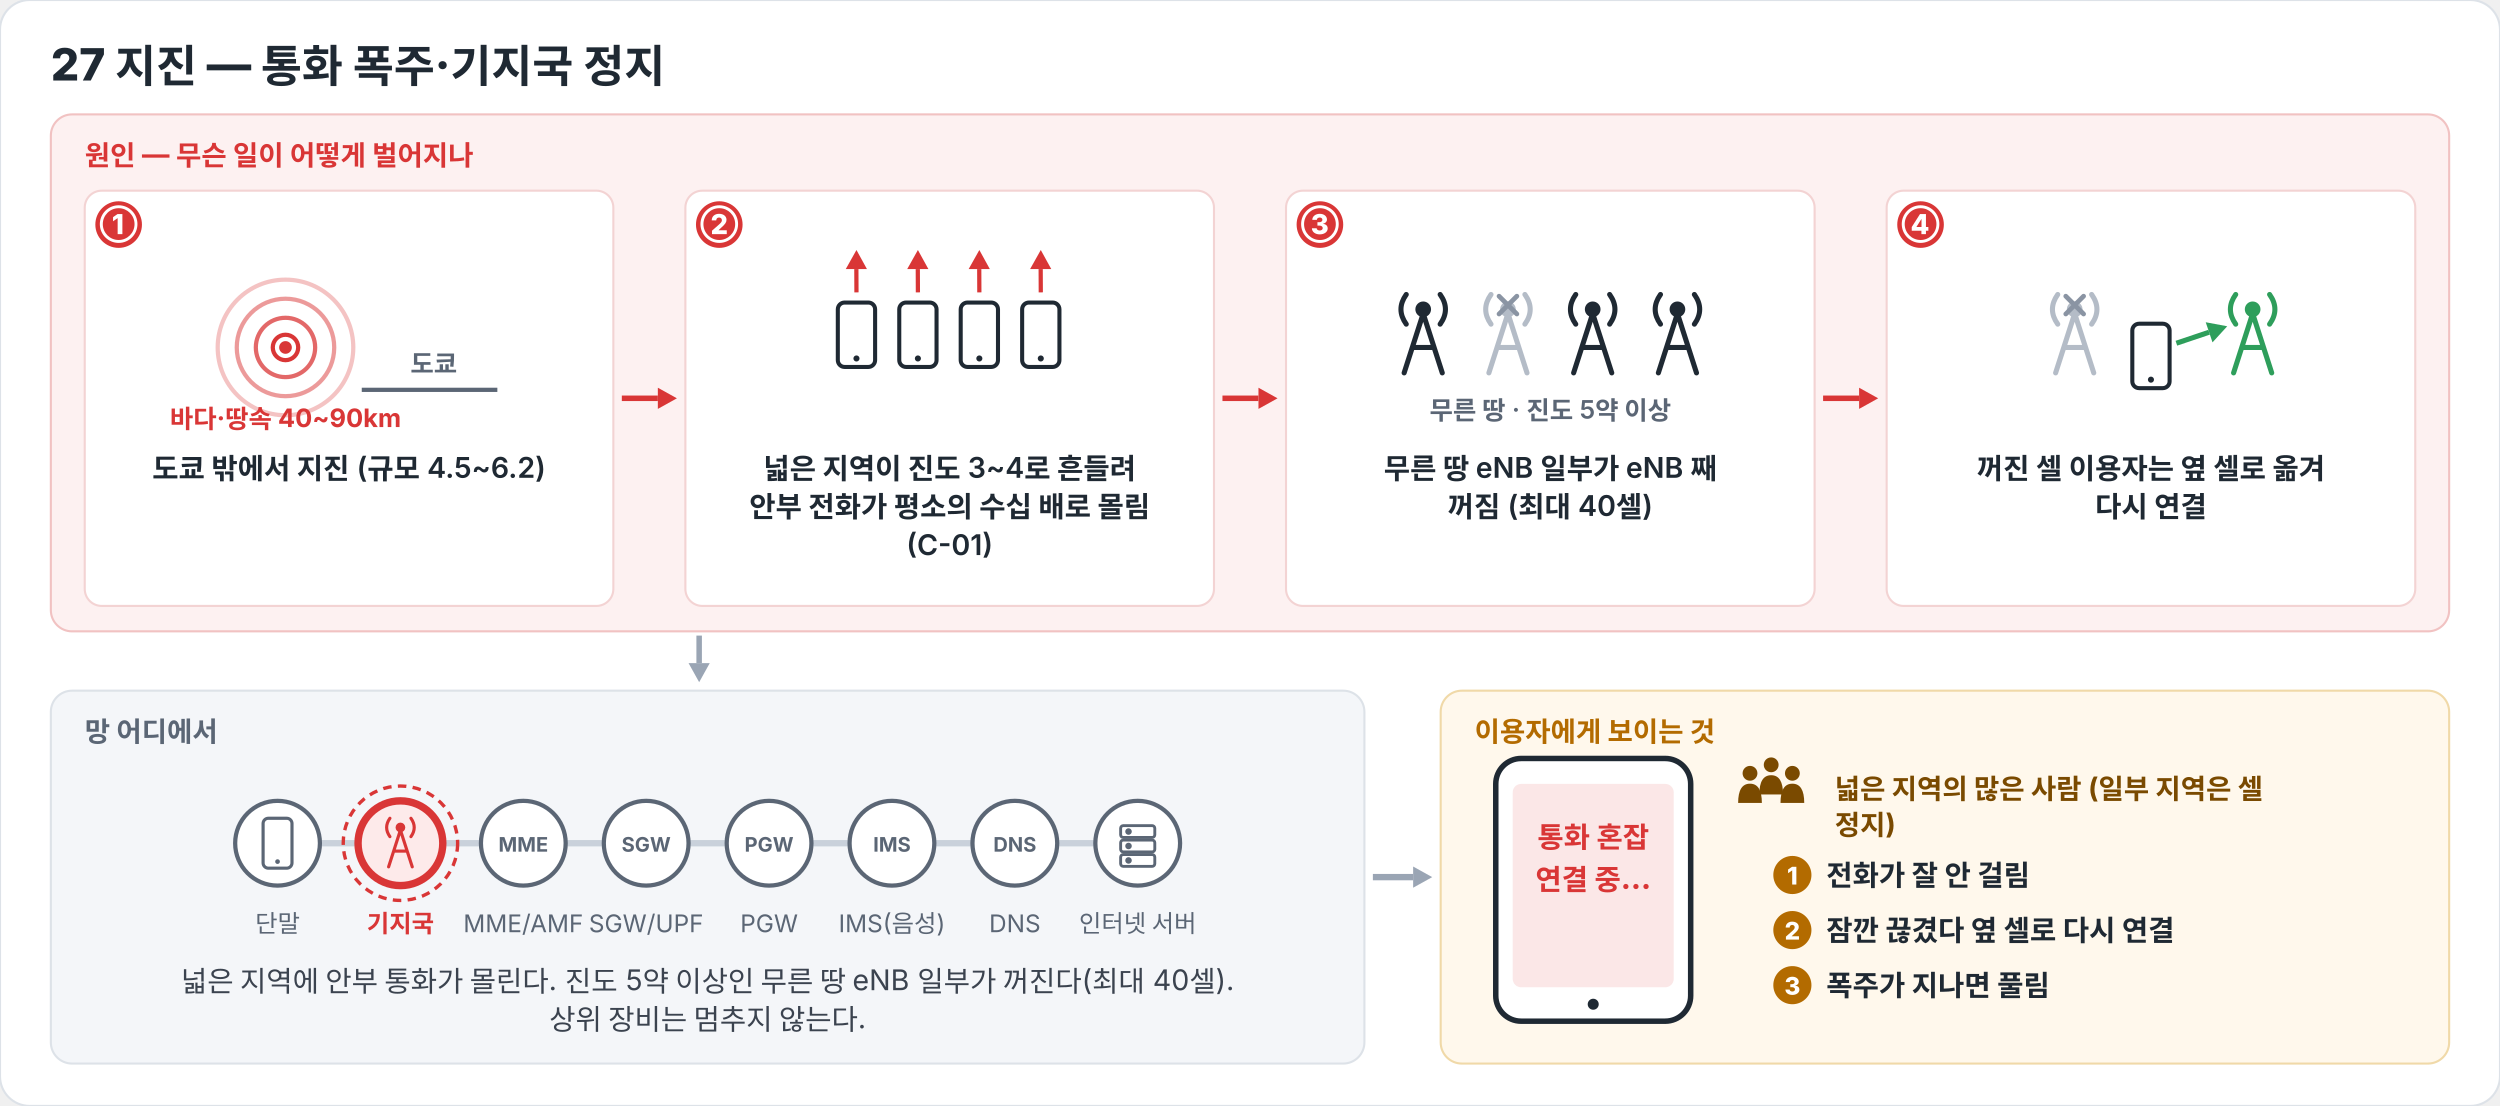
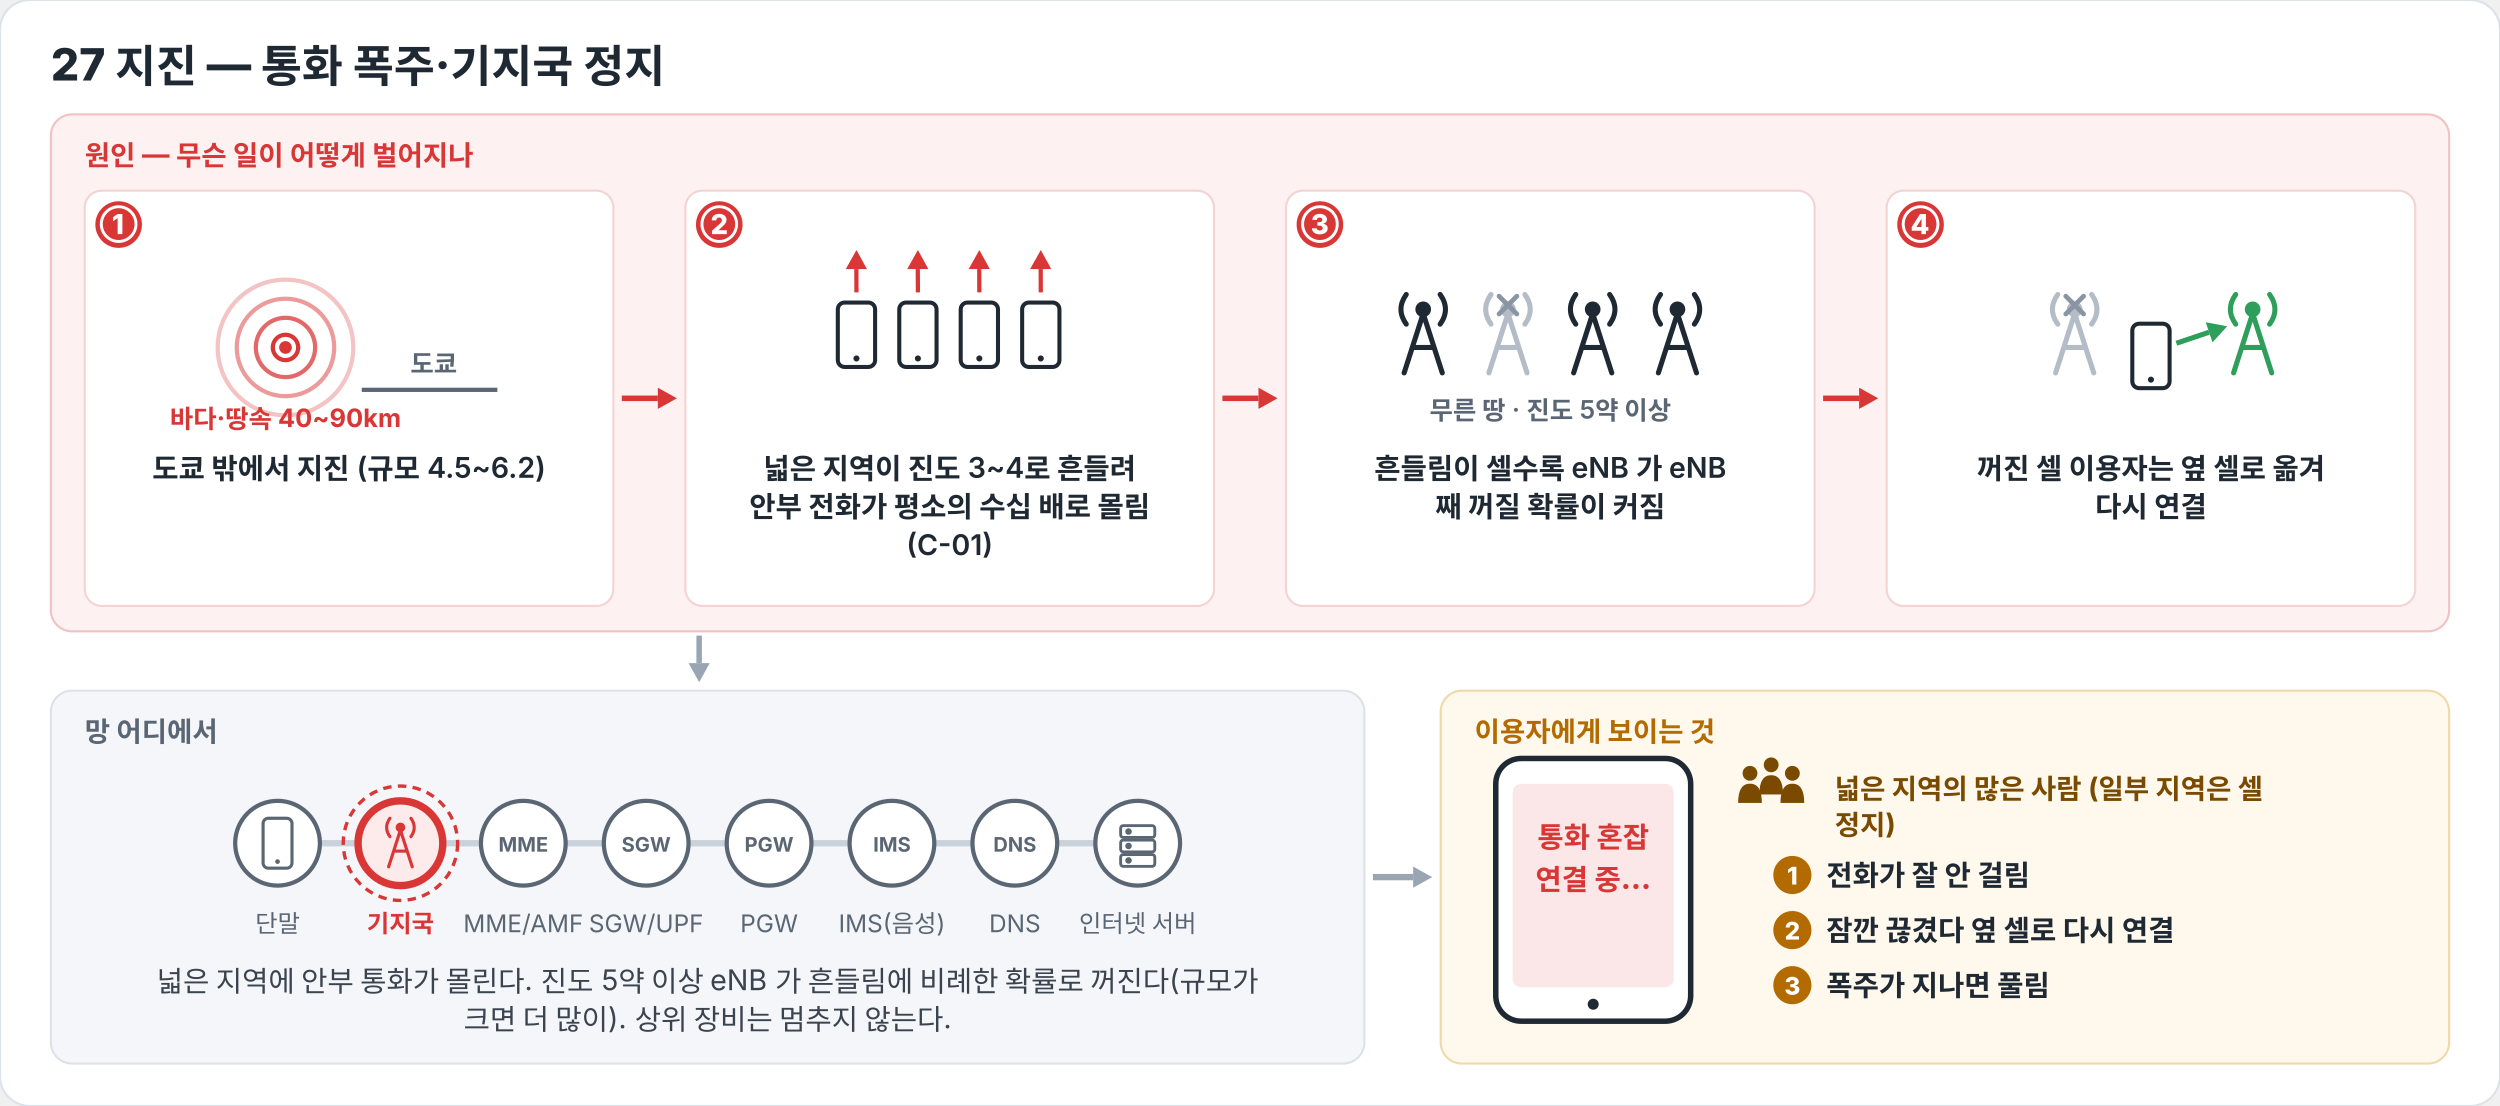
<svg xmlns="http://www.w3.org/2000/svg" viewBox="0 0 1180 522" width="1180" height="522" font-family="-apple-system,'Apple SD Gothic Neo','Hiragino Sans',sans-serif">
  <rect width="1180" height="522" rx="14" fill="#fff" stroke="#dde2e8" />
  <text x="24" y="38" font-size="21" font-weight="800" fill="#1f2933">27  지진 — 통화 폭주·기지국 정지</text>
  <rect x="24" y="54" width="1132" height="244" rx="10" fill="#fdf1f1" stroke="#f1c2c2" />
  <text x="40" y="78" font-size="13" font-weight="700" fill="#d93636">원인 — 무슨 일이 어떻게 벌어지나</text>
  <rect x="40.0" y="90" width="249.5" height="196" rx="8" fill="#fff" stroke="#f3d3d3" />
  <circle cx="56.0" cy="106" r="11" fill="#d93636" />
  <text x="56.0" y="110.5" font-size="13" fill="#fff" font-weight="800" text-anchor="middle">①</text>
  <circle cx="134.75" cy="164" r="6" fill="none" stroke="#d93636" stroke-width="2" opacity="1" />
  <circle cx="134.75" cy="164" r="14" fill="none" stroke="#d93636" stroke-width="2" opacity="0.75" />
  <circle cx="134.75" cy="164" r="23" fill="none" stroke="#d93636" stroke-width="2" opacity="0.5" />
  <circle cx="134.75" cy="164" r="32" fill="none" stroke="#d93636" stroke-width="2" opacity="0.3" />
  <circle cx="134.75" cy="164" r="3" fill="#d93636" />
  <path d="M170.75,184 L234.75,184" stroke="#5b6675" stroke-width="2" />
  <text x="204.75" y="176" font-size="12" fill="#5b6675" font-weight="700" text-anchor="middle">도쿄</text>
  <text x="134.75" y="202" font-size="12" fill="#d93636" font-weight="700" text-anchor="middle">바다·땅속 40~90km</text>
  <text x="164.75" y="226" font-size="13.5" fill="#1f2933" font-weight="600" text-anchor="middle">도쿄 밖에서 지진 (규모 4.5~6.2)</text>
  <line x1="293.5" y1="188" x2="310.5" y2="188.0" stroke="#d93636" stroke-width="2.6" />
  <polygon points="319.5,188 310.5,183.0 310.5,193.0" fill="#d93636" />
  <rect x="323.5" y="90" width="249.5" height="196" rx="8" fill="#fff" stroke="#f3d3d3" />
  <circle cx="339.5" cy="106" r="11" fill="#d93636" />
  <text x="339.5" y="110.5" font-size="13" fill="#fff" font-weight="800" text-anchor="middle">②</text>
  <g transform="translate(404.25,158) scale(0.8)">
    <rect x="-11" y="-19" width="22" height="38" rx="4" fill="none" stroke="#1f2933" stroke-width="2.4" />
    <circle cx="0" cy="14" r="1.8" fill="#1f2933" />
  </g>
  <g transform="translate(433.25,158) scale(0.8)">
    <rect x="-11" y="-19" width="22" height="38" rx="4" fill="none" stroke="#1f2933" stroke-width="2.4" />
    <circle cx="0" cy="14" r="1.8" fill="#1f2933" />
  </g>
  <g transform="translate(462.25,158) scale(0.8)">
    <rect x="-11" y="-19" width="22" height="38" rx="4" fill="none" stroke="#1f2933" stroke-width="2.4" />
    <circle cx="0" cy="14" r="1.8" fill="#1f2933" />
  </g>
  <g transform="translate(491.25,158) scale(0.8)">
    <rect x="-11" y="-19" width="22" height="38" rx="4" fill="none" stroke="#1f2933" stroke-width="2.4" />
    <circle cx="0" cy="14" r="1.8" fill="#1f2933" />
  </g>
  <line x1="404.25" y1="138" x2="404.2" y2="127.0" stroke="#d93636" stroke-width="2" />
  <polygon points="404.25,118 399.2,127.0 409.2,127.0" fill="#d93636" />
  <line x1="433.25" y1="138" x2="433.2" y2="127.0" stroke="#d93636" stroke-width="2" />
  <polygon points="433.25,118 428.2,127.0 438.2,127.0" fill="#d93636" />
  <line x1="462.25" y1="138" x2="462.2" y2="127.0" stroke="#d93636" stroke-width="2" />
  <polygon points="462.25,118 457.2,127.0 467.2,127.0" fill="#d93636" />
  <line x1="491.25" y1="138" x2="491.2" y2="127.0" stroke="#d93636" stroke-width="2" />
  <polygon points="491.25,118 486.2,127.0 496.2,127.0" fill="#d93636" />
  <text x="448.25" y="226" font-size="13.5" fill="#1f2933" font-weight="600" text-anchor="middle">넓은 지역이 진도 3~4로 흔들려</text>
  <text x="448.25" y="244" font-size="13.5" fill="#1f2933" font-weight="600" text-anchor="middle">안부 전화가 평소의 수십 배로 몰림</text>
  <text x="448.25" y="262" font-size="13.5" fill="#1f2933" font-weight="600" text-anchor="middle">(C-01)</text>
  <line x1="577.0" y1="188" x2="594.0" y2="188.0" stroke="#d93636" stroke-width="2.6" />
  <polygon points="603.0,188 594.0,183.0 594.0,193.0" fill="#d93636" />
  <rect x="607.0" y="90" width="249.5" height="196" rx="8" fill="#fff" stroke="#f3d3d3" />
  <circle cx="623.0" cy="106" r="11" fill="#d93636" />
  <text x="623.0" y="110.5" font-size="13" fill="#fff" font-weight="800" text-anchor="middle">③</text>
  <g transform="translate(671.75,158) scale(1)" stroke="#1f2933" stroke-width="2.4" fill="none" stroke-linecap="round">
    <path d="M-9,18 L0,-10 L9,18 M-5,6 L5,6" />
    <circle cx="0" cy="-12" r="2.5" fill="#1f2933" />
    <path d="M-8,-19 Q-13,-12 -8,-5 M8,-19 Q13,-12 8,-5" />
  </g>
  <g transform="translate(711.75,158) scale(1)" stroke="#b4bcc7" stroke-width="2.4" fill="none" stroke-linecap="round">
    <path d="M-9,18 L0,-10 L9,18 M-5,6 L5,6" />
    <circle cx="0" cy="-12" r="2.5" fill="#b4bcc7" />
    <path d="M-8,-19 Q-13,-12 -8,-5 M8,-19 Q13,-12 8,-5" />
  </g>
  <g transform="translate(711.75,144) scale(0.7)" stroke="#8a94a3" stroke-width="3.2" stroke-linecap="round">
    <path d="M-6,-6 L6,6 M6,-6 L-6,6" />
  </g>
  <g transform="translate(751.75,158) scale(1)" stroke="#1f2933" stroke-width="2.4" fill="none" stroke-linecap="round">
    <path d="M-9,18 L0,-10 L9,18 M-5,6 L5,6" />
    <circle cx="0" cy="-12" r="2.5" fill="#1f2933" />
    <path d="M-8,-19 Q-13,-12 -8,-5 M8,-19 Q13,-12 8,-5" />
  </g>
  <g transform="translate(791.75,158) scale(1)" stroke="#1f2933" stroke-width="2.4" fill="none" stroke-linecap="round">
    <path d="M-9,18 L0,-10 L9,18 M-5,6 L5,6" />
    <circle cx="0" cy="-12" r="2.5" fill="#1f2933" />
    <path d="M-8,-19 Q-13,-12 -8,-5 M8,-19 Q13,-12 8,-5" />
  </g>
  <text x="731.75" y="198" font-size="12" fill="#5b6675" font-weight="600" text-anchor="middle">무른 땅 · 진도 5약 이상</text>
-   <text x="731.75" y="226" font-size="13.5" fill="#1f2933" font-weight="600" text-anchor="middle">무른 땅 eNB 일부가 eNB 째</text>
-   <text x="731.75" y="244" font-size="13.5" fill="#1f2933" font-weight="600" text-anchor="middle">꺼짐 (최대 40셀)</text>
+   <text x="731.75" y="226" font-size="13.5" fill="#1f2933" font-weight="600" text-anchor="middle">흔들림이 셀수록 eNB 가 eNB</text>
+   <text x="731.75" y="244" font-size="13.5" fill="#1f2933" font-weight="600" text-anchor="middle">째 꺼질 확률이 커짐</text>
  <line x1="860.5" y1="188" x2="877.5" y2="188.0" stroke="#d93636" stroke-width="2.6" />
  <polygon points="886.5,188 877.5,183.0 877.5,193.0" fill="#d93636" />
  <rect x="890.5" y="90" width="249.5" height="196" rx="8" fill="#fff" stroke="#f3d3d3" />
  <circle cx="906.5" cy="106" r="11" fill="#d93636" />
  <text x="906.5" y="110.5" font-size="13" fill="#fff" font-weight="800" text-anchor="middle">④</text>
  <g transform="translate(979.25,158) scale(1)" stroke="#b4bcc7" stroke-width="2.4" fill="none" stroke-linecap="round">
    <path d="M-9,18 L0,-10 L9,18 M-5,6 L5,6" />
    <circle cx="0" cy="-12" r="2.5" fill="#b4bcc7" />
    <path d="M-8,-19 Q-13,-12 -8,-5 M8,-19 Q13,-12 8,-5" />
  </g>
  <g transform="translate(979.25,144) scale(0.7)" stroke="#8a94a3" stroke-width="3.2" stroke-linecap="round">
    <path d="M-6,-6 L6,6 M6,-6 L-6,6" />
  </g>
  <g transform="translate(1015.25,168) scale(0.8)">
    <rect x="-11" y="-19" width="22" height="38" rx="4" fill="none" stroke="#1f2933" stroke-width="2.4" />
    <circle cx="0" cy="14" r="1.8" fill="#1f2933" />
  </g>
  <line x1="1027.25" y1="162" x2="1042.7" y2="156.8" stroke="#2e9e5b" stroke-width="2.4" />
  <polygon points="1051.25,154 1041.1,152.1 1044.3,161.6" fill="#2e9e5b" />
  <g transform="translate(1063.25,158) scale(1)" stroke="#2e9e5b" stroke-width="2.4" fill="none" stroke-linecap="round">
    <path d="M-9,18 L0,-10 L9,18 M-5,6 L5,6" />
    <circle cx="0" cy="-12" r="2.5" fill="#2e9e5b" />
    <path d="M-8,-19 Q-13,-12 -8,-5 M8,-19 Q13,-12 8,-5" />
  </g>
  <text x="1015.25" y="226" font-size="13.5" fill="#1f2933" font-weight="600" text-anchor="middle">꺼진 셀 이용자는 옆 셀로 옮겨</text>
  <text x="1015.25" y="244" font-size="13.5" fill="#1f2933" font-weight="600" text-anchor="middle">다시 연결</text>
  <line x1="330" y1="300" x2="330.0" y2="313.0" stroke="#9aa5b4" stroke-width="2.6" />
  <polygon points="330,322 335.0,313.0 325.0,313.0" fill="#9aa5b4" />
  <rect x="24" y="326" width="620" height="176" rx="10" fill="#f4f6f9" stroke="#dde2e8" />
  <text x="40" y="350" font-size="13" font-weight="700" fill="#5b6675">망 어디에서</text>
  <line x1="131" y1="398" x2="537" y2="398" stroke="#c9d1db" stroke-width="3" />
  <circle cx="131" cy="398" r="20" fill="#fff" stroke="#5b6675" stroke-width="2" />
  <g transform="translate(131,398) scale(0.62)">
    <rect x="-11" y="-19" width="22" height="38" rx="4" fill="none" stroke="#5b6675" stroke-width="2.4" />
    <circle cx="0" cy="14" r="1.8" fill="#5b6675" />
  </g>
  <text x="131" y="440" text-anchor="middle" font-size="11.5" fill="#5b6675" font-weight="400">단말</text>
  <circle cx="189" cy="398" r="20" fill="#fdeaea" stroke="#d93636" stroke-width="3.5" />
  <g transform="translate(189,398) scale(0.62)" stroke="#d93636" stroke-width="2.4" fill="none" stroke-linecap="round">
    <path d="M-9,18 L0,-10 L9,18 M-5,6 L5,6" />
    <circle cx="0" cy="-12" r="2.5" fill="#d93636" />
    <path d="M-8,-19 Q-13,-12 -8,-5 M8,-19 Q13,-12 8,-5" />
  </g>
  <text x="189" y="440" text-anchor="middle" font-size="11.5" fill="#d93636" font-weight="700">기지국</text>
  <circle cx="189" cy="398" r="27" fill="none" stroke="#d93636" stroke-width="1.6" stroke-dasharray="4 3" />
  <circle cx="247" cy="398" r="20" fill="#fff" stroke="#5b6675" stroke-width="2" />
  <text x="247" y="402" text-anchor="middle" font-size="9.5" font-weight="700" fill="#5b6675">MME</text>
  <text x="247" y="440" text-anchor="middle" font-size="11.5" fill="#5b6675" font-weight="400">MME/AMF</text>
  <circle cx="305" cy="398" r="20" fill="#fff" stroke="#5b6675" stroke-width="2" />
  <text x="305" y="402" text-anchor="middle" font-size="9.5" font-weight="700" fill="#5b6675">SGW</text>
  <text x="305" y="440" text-anchor="middle" font-size="11.5" fill="#5b6675" font-weight="400">SGW/UPF</text>
  <circle cx="363" cy="398" r="20" fill="#fff" stroke="#5b6675" stroke-width="2" />
  <text x="363" y="402" text-anchor="middle" font-size="9.5" font-weight="700" fill="#5b6675">PGW</text>
  <text x="363" y="440" text-anchor="middle" font-size="11.5" fill="#5b6675" font-weight="400">PGW</text>
  <circle cx="421" cy="398" r="20" fill="#fff" stroke="#5b6675" stroke-width="2" />
  <text x="421" y="402" text-anchor="middle" font-size="9.5" font-weight="700" fill="#5b6675">IMS</text>
  <text x="421" y="440" text-anchor="middle" font-size="11.5" fill="#5b6675" font-weight="400">IMS(음성)</text>
  <circle cx="479" cy="398" r="20" fill="#fff" stroke="#5b6675" stroke-width="2" />
  <text x="479" y="402" text-anchor="middle" font-size="9.5" font-weight="700" fill="#5b6675">DNS</text>
  <text x="479" y="440" text-anchor="middle" font-size="11.5" fill="#5b6675" font-weight="400">DNS</text>
  <circle cx="537" cy="398" r="20" fill="#fff" stroke="#5b6675" stroke-width="2" />
  <g transform="translate(537,399) scale(.62)" fill="none" stroke="#5b6675" stroke-width="2.2">
    <rect x="-13" y="-15" width="26" height="9" rx="2" />
    <circle cx="-7" cy="-10.5" r="1.4" fill="#5b6675" />
    <rect x="-13" y="-4" width="26" height="9" rx="2" />
    <circle cx="-7" cy="0.5" r="1.4" fill="#5b6675" />
    <rect x="-13" y="7" width="26" height="9" rx="2" />
    <circle cx="-7" cy="11.5" r="1.4" fill="#5b6675" />
  </g>
  <text x="537" y="440" text-anchor="middle" font-size="11.5" fill="#5b6675" font-weight="400">인터넷 서버</text>
-   <text x="334" y="468" font-size="13.5" fill="#3b434f" font-weight="400" text-anchor="middle">넓은 지역에 안부 통화가 몰린다. 진도 5약 이상인 무른 땅 eNB 일부가 꺼진다(최대 40셀).</text>
-   <text x="334" y="486" font-size="13.5" fill="#3b434f" font-weight="400" text-anchor="middle">상위 장비는 멈추지 않는다.</text>
+   <text x="334" y="468" font-size="13.5" fill="#3b434f" font-weight="400" text-anchor="middle">넓은 지역에 안부 통화가 몰린다. 진도 5약 이상 eNB 가 흔들림에 비례한 확률로 꺼진다(규모가</text>
+   <text x="334" y="486" font-size="13.5" fill="#3b434f" font-weight="400" text-anchor="middle">크면 더 많이). 상위 장비는 멈추지 않는다.</text>
  <line x1="648" y1="414" x2="667.0" y2="414.0" stroke="#9aa5b4" stroke-width="3" />
  <polygon points="676,414 667.0,409.0 667.0,419.0" fill="#9aa5b4" />
  <rect x="680" y="326" width="476" height="176" rx="10" fill="#fff8ec" stroke="#f0d9a8" />
  <text x="696" y="350" font-size="13" font-weight="700" fill="#b36b00">이용자에게 보이는 것</text>
  <rect x="706" y="358" width="92" height="124" rx="12" fill="#fff" stroke="#1f2933" stroke-width="2.6" />
  <rect x="714" y="370" width="76" height="96" rx="4" fill="#d93636" opacity=".12" />
  <circle cx="752" cy="474" r="2.6" fill="#1f2933" />
  <text x="752" y="400" font-size="13.5" fill="#d93636" font-weight="800" text-anchor="middle">통화 혼잡</text>
  <text x="752" y="420" font-size="13.5" fill="#d93636" font-weight="800" text-anchor="middle">연결 중…</text>
  <g transform="translate(826,372) scale(0.7)" fill="#7a4a00">
    <circle cx="0" cy="-10" r="5" />
    <path d="M-8,10 Q-8,-3 0,-3 Q8,-3 8,10 Z" />
  </g>
  <g transform="translate(836,368) scale(0.7)" fill="#7a4a00">
    <circle cx="0" cy="-10" r="5" />
    <path d="M-8,10 Q-8,-3 0,-3 Q8,-3 8,10 Z" />
  </g>
  <g transform="translate(846,372) scale(0.7)" fill="#7a4a00">
    <circle cx="0" cy="-10" r="5" />
    <path d="M-8,10 Q-8,-3 0,-3 Q8,-3 8,10 Z" />
  </g>
  <text x="866" y="377" font-size="13" fill="#7a4a00" font-weight="700" text-anchor="start">넓은 지역의 많은 사람 (일부 지역은 셀</text>
  <text x="866" y="394" font-size="13" fill="#7a4a00" font-weight="700" text-anchor="start">정지)</text>
  <circle cx="846" cy="413" r="9" fill="#b36b00" />
  <text x="846" y="417.5" font-size="11.5" fill="#fff" font-weight="800" text-anchor="middle">1</text>
  <text x="862" y="418" font-size="13.5" fill="#1f2933" font-weight="600" text-anchor="start">전화가 잘 안 걸림</text>
  <circle cx="846" cy="439" r="9" fill="#b36b00" />
  <text x="846" y="443.5" font-size="11.5" fill="#fff" font-weight="800" text-anchor="middle">2</text>
  <text x="862" y="444" font-size="13.5" fill="#1f2933" font-weight="600" text-anchor="start">잠깐 끊겼다 옆 셀로 다시 연결</text>
  <circle cx="846" cy="465" r="9" fill="#b36b00" />
  <text x="846" y="469.5" font-size="11.5" fill="#fff" font-weight="800" text-anchor="middle">3</text>
  <text x="862" y="470" font-size="13.5" fill="#1f2933" font-weight="600" text-anchor="start">폭주가 지나면 풀림</text>
</svg>
